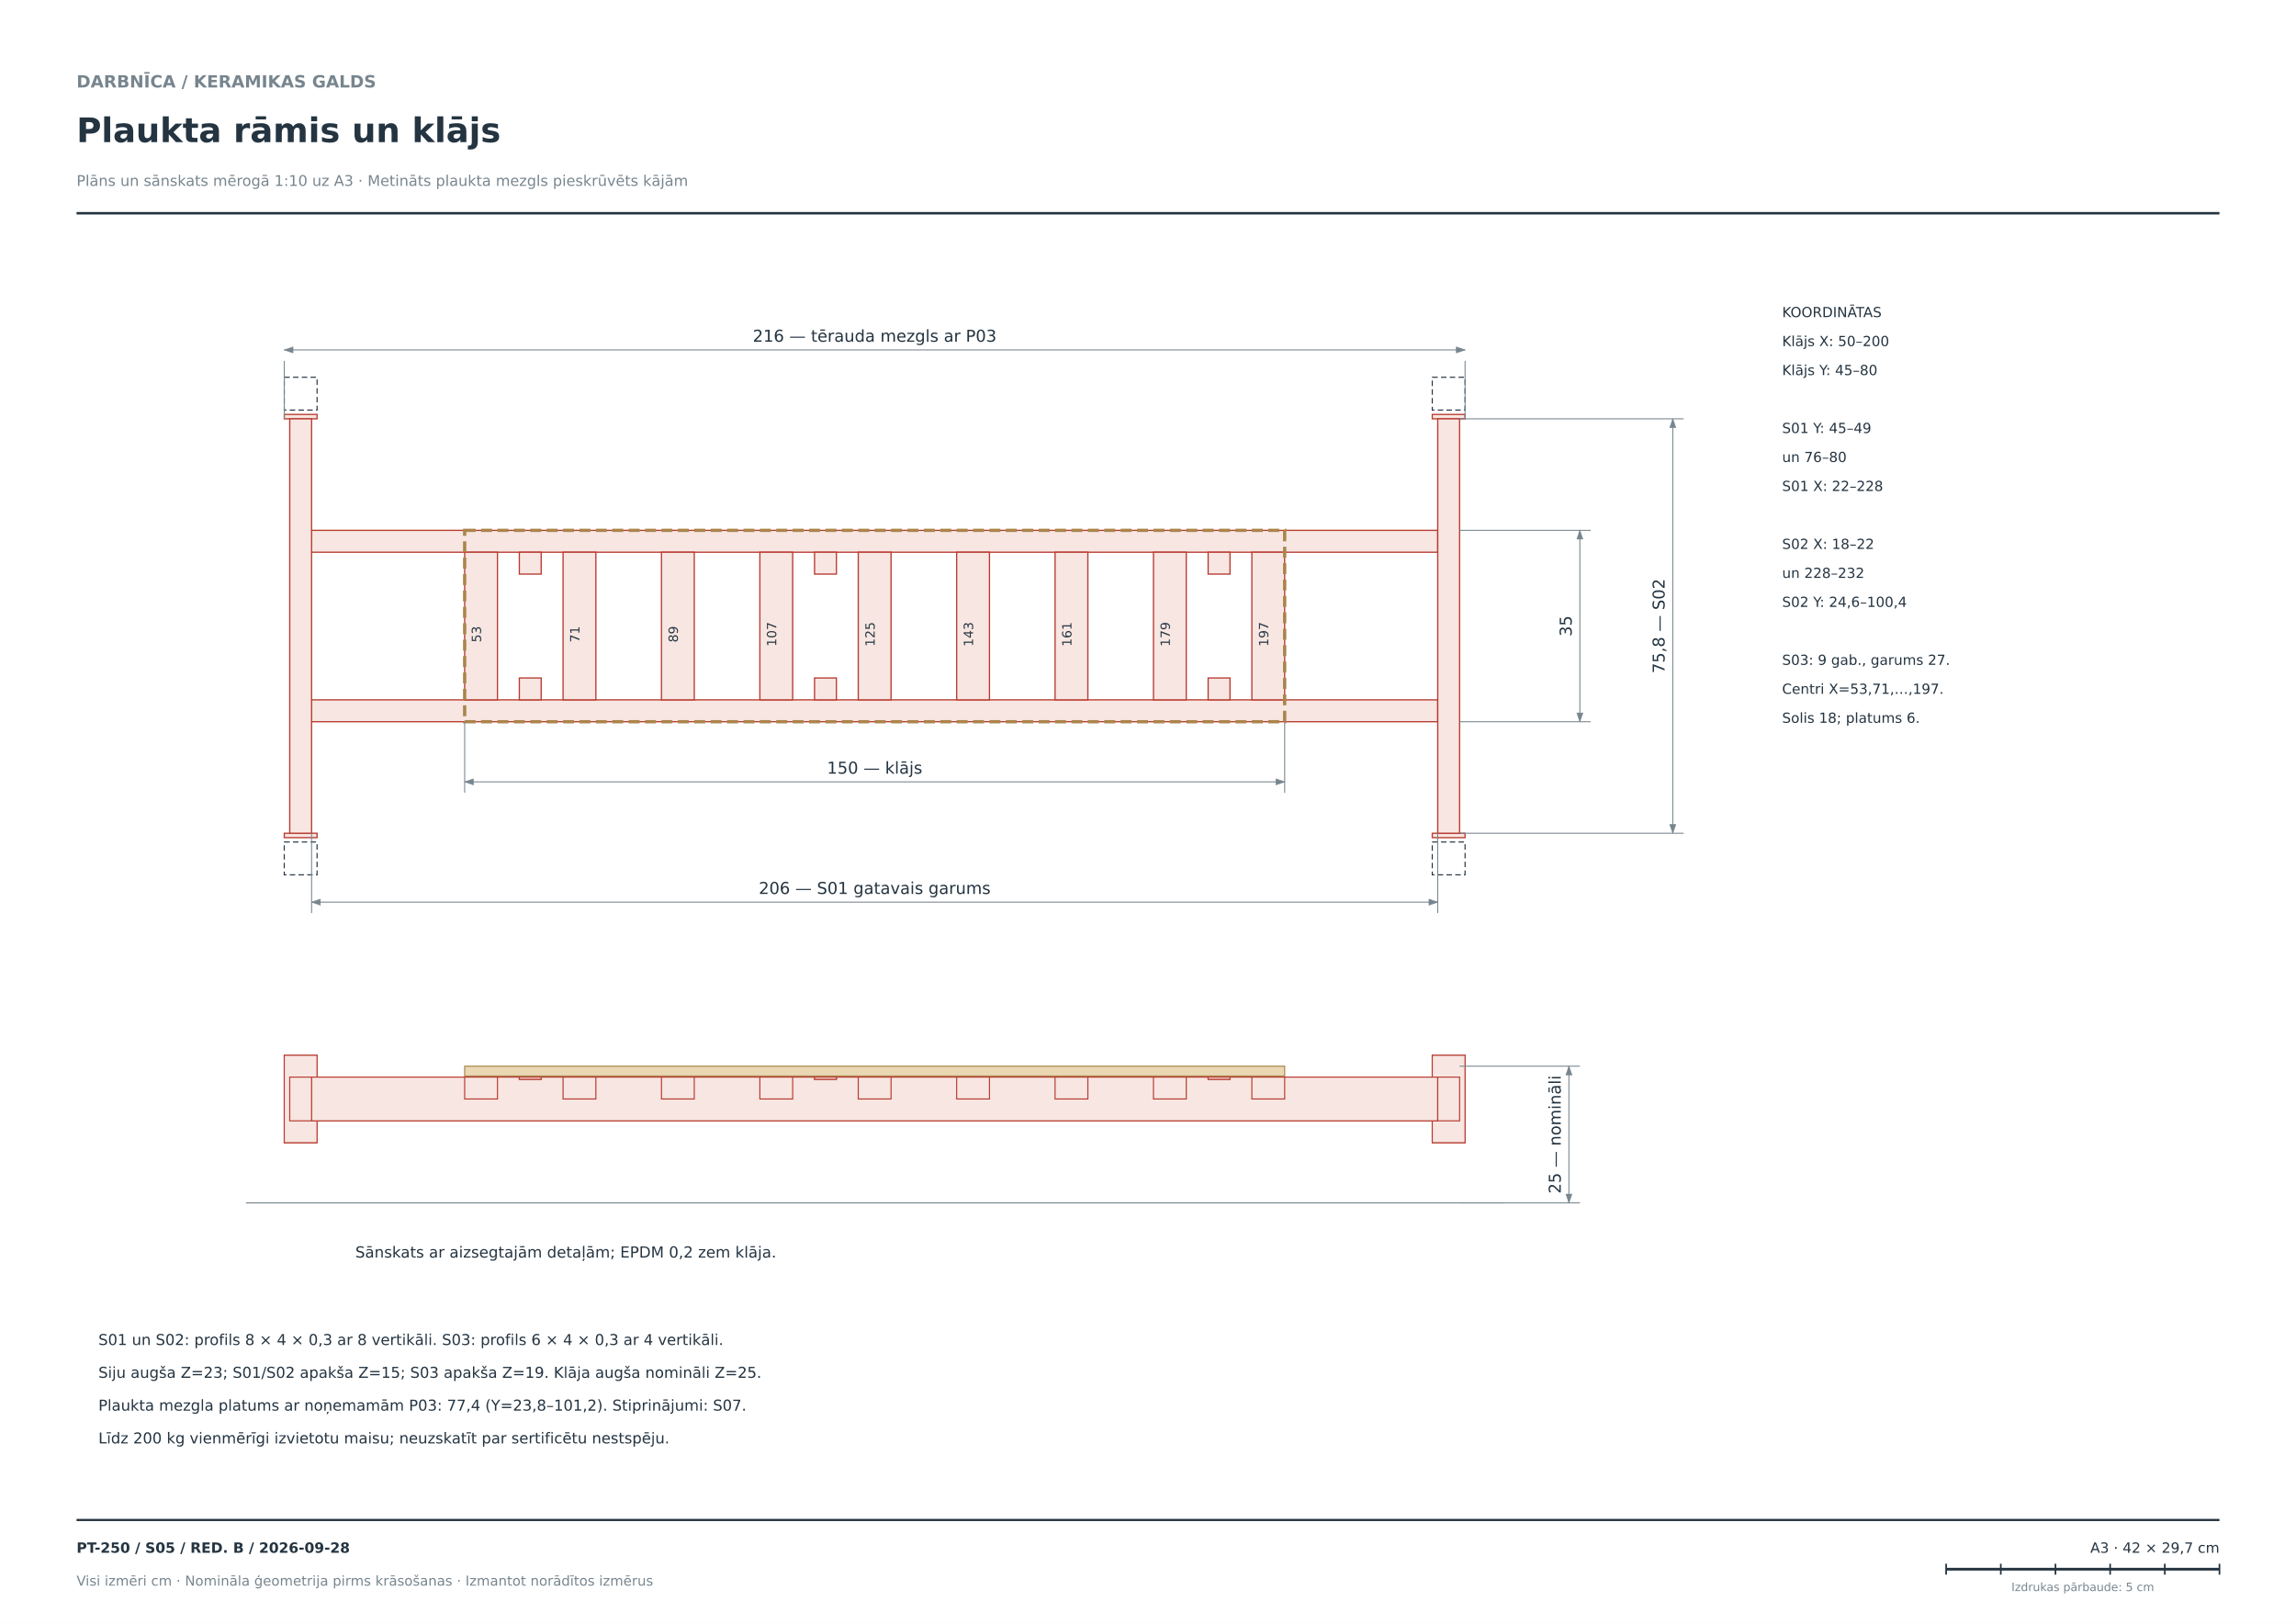
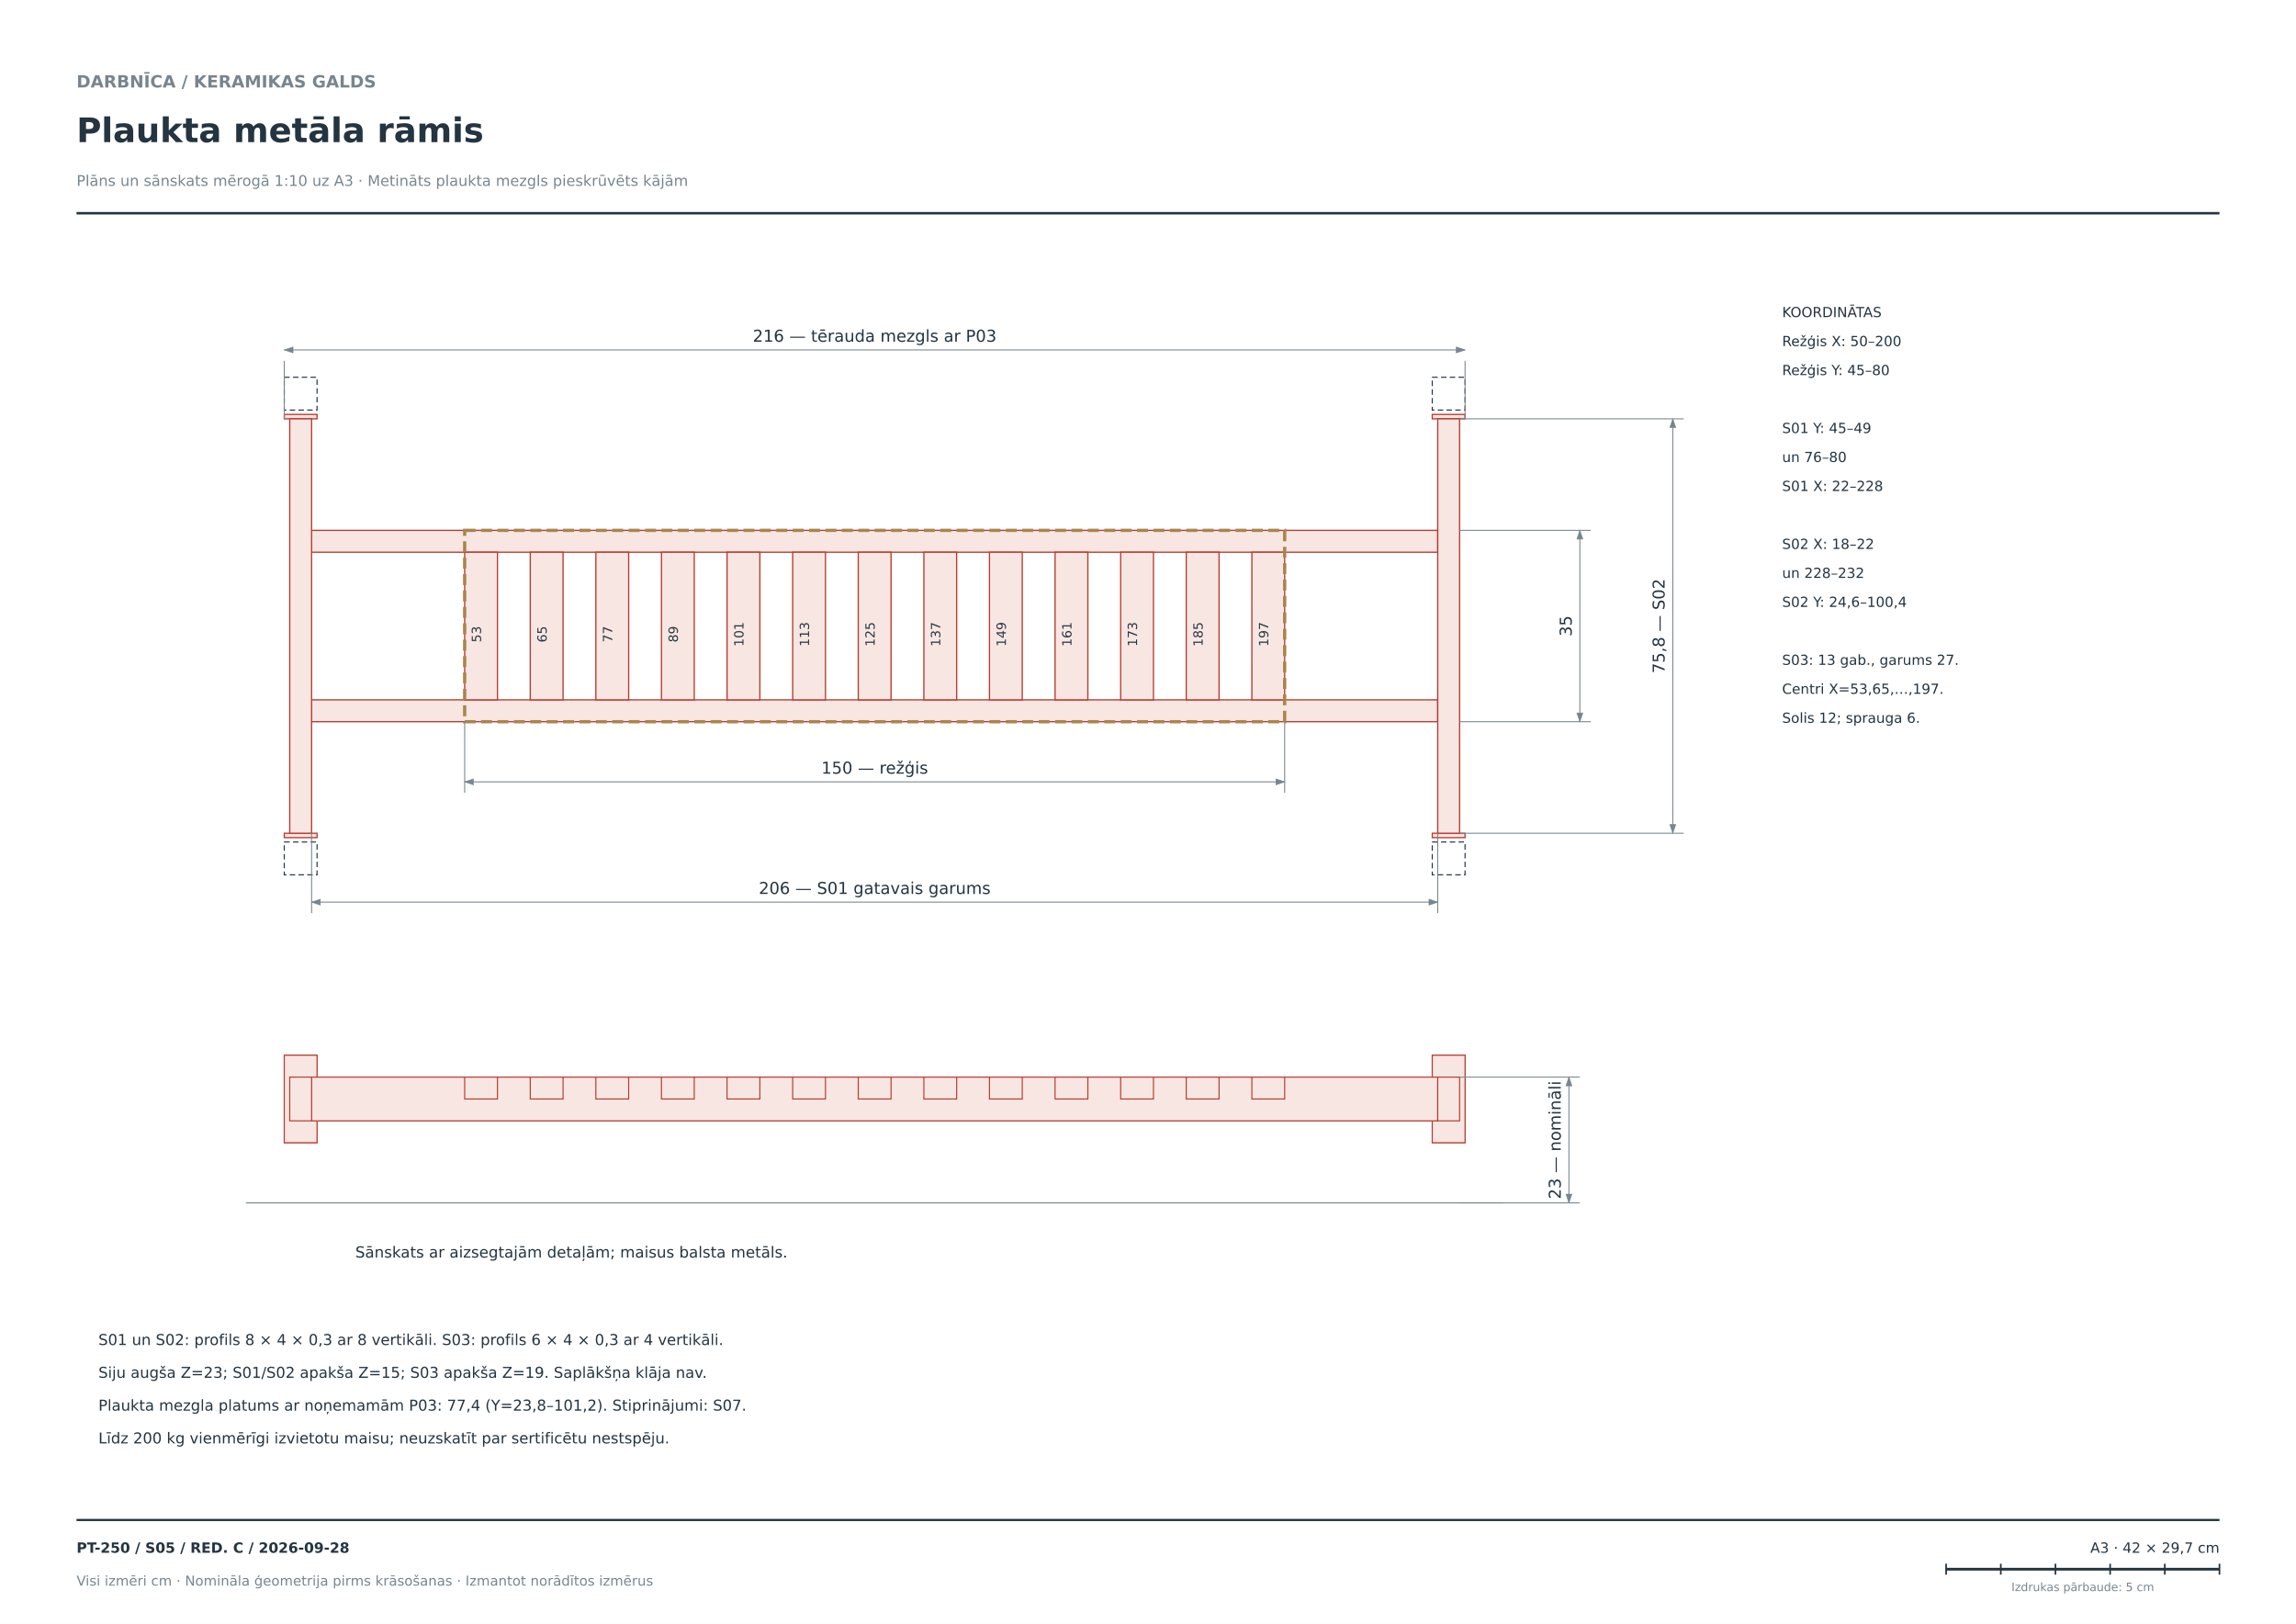
<svg xmlns="http://www.w3.org/2000/svg" width="42cm" height="29.7cm" viewBox="0 0 420 297">
  <rect width="420" height="297" fill="white" />
  <text x="14" y="16" font-family="DejaVu Sans" font-size="3.1" fill="#77858e" text-anchor="start" font-weight="bold">DARBNĪCA / KERAMIKAS GALDS</text>
-   <text x="14" y="26" font-family="DejaVu Sans" font-size="6.2" fill="#243441" text-anchor="start" font-weight="bold">Plaukta rāmis un klājs</text>
+   <text x="14" y="26" font-family="DejaVu Sans" font-size="6.2" fill="#243441" text-anchor="start" font-weight="bold">Plaukta metāla rāmis</text>
  <text x="14" y="34" font-family="DejaVu Sans" font-size="2.7" fill="#77858e" text-anchor="start">Plāns un sānskats mērogā 1:10 uz A3 · Metināts plaukta mezgls pieskrūvēts kājām</text>
  <line x1="14" y1="39" x2="406" y2="39" stroke="#243441" stroke-width="0.45" />
  <line x1="14" y1="278" x2="406" y2="278" stroke="#243441" stroke-width="0.4" />
-   <text x="14" y="284" font-family="DejaVu Sans" font-size="2.6" fill="#243441" text-anchor="start" font-weight="bold">PT-250  /  S05  /  RED. B  /  2026-09-28</text>
+   <text x="14" y="284" font-family="DejaVu Sans" font-size="2.6" fill="#243441" text-anchor="start" font-weight="bold">PT-250  /  S05  /  RED. C  /  2026-09-28</text>
  <text x="14" y="290" font-family="DejaVu Sans" font-size="2.5" fill="#77858e" text-anchor="start">Visi izmēri cm · Nomināla ģeometrija pirms krāsošanas · Izmantot norādītos izmērus</text>
  <text x="406" y="284" font-family="DejaVu Sans" font-size="2.6" fill="#243441" text-anchor="end">A3 · 42 × 29,7 cm</text>
  <line x1="356" y1="287" x2="406" y2="287" stroke="#243441" stroke-width="0.5" />
  <line x1="356" y1="286" x2="356" y2="288" stroke="#243441" stroke-width="0.3" />
  <line x1="366" y1="286" x2="366" y2="288" stroke="#243441" stroke-width="0.3" />
  <line x1="376" y1="286" x2="376" y2="288" stroke="#243441" stroke-width="0.3" />
  <line x1="386" y1="286" x2="386" y2="288" stroke="#243441" stroke-width="0.3" />
  <line x1="396" y1="286" x2="396" y2="288" stroke="#243441" stroke-width="0.3" />
  <line x1="406" y1="286" x2="406" y2="288" stroke="#243441" stroke-width="0.3" />
  <text x="381" y="291" font-family="DejaVu Sans" font-size="2.1" fill="#77858e" text-anchor="middle">Izdrukas pārbaude: 5 cm</text>
  <rect x="52" y="75.8" width="6" height="0.8" fill="#f7e6e1" stroke="#b83b31" stroke-width="0.23" rx="0" />
  <rect x="262" y="75.8" width="6" height="0.8" fill="#f7e6e1" stroke="#b83b31" stroke-width="0.23" rx="0" />
  <rect x="52" y="152.4" width="6" height="0.8" fill="#f7e6e1" stroke="#b83b31" stroke-width="0.23" rx="0" />
  <rect x="262" y="152.4" width="6" height="0.8" fill="#f7e6e1" stroke="#b83b31" stroke-width="0.23" rx="0" />
  <rect x="57" y="97" width="206" height="4" fill="#f7e6e1" stroke="#b83b31" stroke-width="0.23" rx="0" />
  <rect x="57" y="128" width="206" height="4" fill="#f7e6e1" stroke="#b83b31" stroke-width="0.23" rx="0" />
  <rect x="53" y="76.6" width="4" height="75.8" fill="#f7e6e1" stroke="#b83b31" stroke-width="0.23" rx="0" />
  <rect x="263" y="76.6" width="4" height="75.8" fill="#f7e6e1" stroke="#b83b31" stroke-width="0.23" rx="0" />
  <rect x="85" y="101" width="6" height="27" fill="#f7e6e1" stroke="#b83b31" stroke-width="0.23" rx="0" />
-   <rect x="103" y="101" width="6" height="27" fill="#f7e6e1" stroke="#b83b31" stroke-width="0.23" rx="0" />
+   <rect x="97" y="101" width="6" height="27" fill="#f7e6e1" stroke="#b83b31" stroke-width="0.23" rx="0" />
+   <rect x="109" y="101" width="6" height="27" fill="#f7e6e1" stroke="#b83b31" stroke-width="0.23" rx="0" />
  <rect x="121" y="101" width="6" height="27" fill="#f7e6e1" stroke="#b83b31" stroke-width="0.23" rx="0" />
-   <rect x="139" y="101" width="6" height="27" fill="#f7e6e1" stroke="#b83b31" stroke-width="0.23" rx="0" />
+   <rect x="133" y="101" width="6" height="27" fill="#f7e6e1" stroke="#b83b31" stroke-width="0.23" rx="0" />
+   <rect x="145" y="101" width="6" height="27" fill="#f7e6e1" stroke="#b83b31" stroke-width="0.23" rx="0" />
  <rect x="157" y="101" width="6" height="27" fill="#f7e6e1" stroke="#b83b31" stroke-width="0.23" rx="0" />
-   <rect x="175" y="101" width="6" height="27" fill="#f7e6e1" stroke="#b83b31" stroke-width="0.23" rx="0" />
+   <rect x="169" y="101" width="6" height="27" fill="#f7e6e1" stroke="#b83b31" stroke-width="0.23" rx="0" />
+   <rect x="181" y="101" width="6" height="27" fill="#f7e6e1" stroke="#b83b31" stroke-width="0.23" rx="0" />
  <rect x="193" y="101" width="6" height="27" fill="#f7e6e1" stroke="#b83b31" stroke-width="0.23" rx="0" />
-   <rect x="211" y="101" width="6" height="27" fill="#f7e6e1" stroke="#b83b31" stroke-width="0.23" rx="0" />
+   <rect x="205" y="101" width="6" height="27" fill="#f7e6e1" stroke="#b83b31" stroke-width="0.23" rx="0" />
+   <rect x="217" y="101" width="6" height="27" fill="#f7e6e1" stroke="#b83b31" stroke-width="0.23" rx="0" />
  <rect x="229" y="101" width="6" height="27" fill="#f7e6e1" stroke="#b83b31" stroke-width="0.23" rx="0" />
-   <rect x="95" y="101" width="4" height="4" fill="#f7e6e1" stroke="#b83b31" stroke-width="0.23" rx="0" />
-   <rect x="149" y="101" width="4" height="4" fill="#f7e6e1" stroke="#b83b31" stroke-width="0.23" rx="0" />
-   <rect x="221" y="101" width="4" height="4" fill="#f7e6e1" stroke="#b83b31" stroke-width="0.23" rx="0" />
-   <rect x="95" y="124" width="4" height="4" fill="#f7e6e1" stroke="#b83b31" stroke-width="0.23" rx="0" />
-   <rect x="149" y="124" width="4" height="4" fill="#f7e6e1" stroke="#b83b31" stroke-width="0.23" rx="0" />
-   <rect x="221" y="124" width="4" height="4" fill="#f7e6e1" stroke="#b83b31" stroke-width="0.23" rx="0" />
  <rect x="52" y="69" width="6" height="6" fill="none" stroke="#243441" stroke-width="0.2" rx="0" stroke-dasharray="1 .6" />
  <rect x="262" y="69" width="6" height="6" fill="none" stroke="#243441" stroke-width="0.2" rx="0" stroke-dasharray="1 .6" />
  <rect x="52" y="154" width="6" height="6" fill="none" stroke="#243441" stroke-width="0.2" rx="0" stroke-dasharray="1 .6" />
  <rect x="262" y="154" width="6" height="6" fill="none" stroke="#243441" stroke-width="0.2" rx="0" stroke-dasharray="1 .6" />
  <rect x="85" y="97" width="150" height="35" fill="none" stroke="#aa854c" stroke-width="0.6" rx="0" stroke-dasharray="2 1" />
  <text x="88" y="116" font-family="DejaVu Sans" font-size="2.35" fill="#243441" text-anchor="middle" transform="rotate(-90 88 116)">53</text>
-   <text x="106" y="116" font-family="DejaVu Sans" font-size="2.35" fill="#243441" text-anchor="middle" transform="rotate(-90 106 116)">71</text>
+   <text x="100" y="116" font-family="DejaVu Sans" font-size="2.35" fill="#243441" text-anchor="middle" transform="rotate(-90 100 116)">65</text>
+   <text x="112" y="116" font-family="DejaVu Sans" font-size="2.35" fill="#243441" text-anchor="middle" transform="rotate(-90 112 116)">77</text>
  <text x="124" y="116" font-family="DejaVu Sans" font-size="2.35" fill="#243441" text-anchor="middle" transform="rotate(-90 124 116)">89</text>
-   <text x="142" y="116" font-family="DejaVu Sans" font-size="2.35" fill="#243441" text-anchor="middle" transform="rotate(-90 142 116)">107</text>
+   <text x="136" y="116" font-family="DejaVu Sans" font-size="2.35" fill="#243441" text-anchor="middle" transform="rotate(-90 136 116)">101</text>
+   <text x="148" y="116" font-family="DejaVu Sans" font-size="2.35" fill="#243441" text-anchor="middle" transform="rotate(-90 148 116)">113</text>
  <text x="160" y="116" font-family="DejaVu Sans" font-size="2.35" fill="#243441" text-anchor="middle" transform="rotate(-90 160 116)">125</text>
-   <text x="178" y="116" font-family="DejaVu Sans" font-size="2.35" fill="#243441" text-anchor="middle" transform="rotate(-90 178 116)">143</text>
+   <text x="172" y="116" font-family="DejaVu Sans" font-size="2.35" fill="#243441" text-anchor="middle" transform="rotate(-90 172 116)">137</text>
+   <text x="184" y="116" font-family="DejaVu Sans" font-size="2.35" fill="#243441" text-anchor="middle" transform="rotate(-90 184 116)">149</text>
  <text x="196" y="116" font-family="DejaVu Sans" font-size="2.35" fill="#243441" text-anchor="middle" transform="rotate(-90 196 116)">161</text>
-   <text x="214" y="116" font-family="DejaVu Sans" font-size="2.35" fill="#243441" text-anchor="middle" transform="rotate(-90 214 116)">179</text>
+   <text x="208" y="116" font-family="DejaVu Sans" font-size="2.35" fill="#243441" text-anchor="middle" transform="rotate(-90 208 116)">173</text>
+   <text x="220" y="116" font-family="DejaVu Sans" font-size="2.35" fill="#243441" text-anchor="middle" transform="rotate(-90 220 116)">185</text>
  <text x="232" y="116" font-family="DejaVu Sans" font-size="2.35" fill="#243441" text-anchor="middle" transform="rotate(-90 232 116)">197</text>
  <line x1="52" y1="76.6" x2="52" y2="66" stroke="#77858e" stroke-width="0.18" />
  <line x1="268" y1="76.6" x2="268" y2="66" stroke="#77858e" stroke-width="0.18" />
  <line x1="52" y1="64" x2="268" y2="64" stroke="#77858e" stroke-width="0.18" />
  <polygon points="52,64 53.6,63.45 53.6,64.55" fill="#77858e" stroke="#77858e" stroke-width="0.1" />
  <polygon points="268,64 266.4,63.45 266.4,64.55" fill="#77858e" stroke="#77858e" stroke-width="0.1" />
  <text x="160" y="62.5" font-family="DejaVu Sans" font-size="3" fill="#243441" text-anchor="middle">216 — tērauda mezgls ar P03</text>
  <line x1="85" y1="132" x2="85" y2="145" stroke="#77858e" stroke-width="0.18" />
  <line x1="235" y1="132" x2="235" y2="145" stroke="#77858e" stroke-width="0.18" />
  <line x1="85" y1="143" x2="235" y2="143" stroke="#77858e" stroke-width="0.18" />
  <polygon points="85,143 86.6,142.45 86.6,143.55" fill="#77858e" stroke="#77858e" stroke-width="0.1" />
  <polygon points="235,143 233.4,142.45 233.4,143.55" fill="#77858e" stroke="#77858e" stroke-width="0.1" />
-   <text x="160" y="141.5" font-family="DejaVu Sans" font-size="3" fill="#243441" text-anchor="middle">150 — klājs</text>
+   <text x="160" y="141.5" font-family="DejaVu Sans" font-size="3" fill="#243441" text-anchor="middle">150 — režģis</text>
  <line x1="57" y1="152.4" x2="57" y2="167" stroke="#77858e" stroke-width="0.18" />
  <line x1="263" y1="152.4" x2="263" y2="167" stroke="#77858e" stroke-width="0.18" />
  <line x1="57" y1="165" x2="263" y2="165" stroke="#77858e" stroke-width="0.18" />
  <polygon points="57,165 58.6,164.45 58.6,165.55" fill="#77858e" stroke="#77858e" stroke-width="0.1" />
  <polygon points="263,165 261.4,164.45 261.4,165.55" fill="#77858e" stroke="#77858e" stroke-width="0.1" />
  <text x="160" y="163.5" font-family="DejaVu Sans" font-size="3" fill="#243441" text-anchor="middle">206 — S01 gatavais garums</text>
  <line x1="267" y1="97" x2="291" y2="97" stroke="#77858e" stroke-width="0.18" />
  <line x1="267" y1="132" x2="291" y2="132" stroke="#77858e" stroke-width="0.18" />
  <line x1="289" y1="97" x2="289" y2="132" stroke="#77858e" stroke-width="0.18" />
  <polygon points="289,97 288.45,98.6 289.55,98.6" fill="#77858e" stroke="#77858e" stroke-width="0.1" />
  <polygon points="289,132 288.45,130.4 289.55,130.4" fill="#77858e" stroke="#77858e" stroke-width="0.1" />
  <text x="287.5" y="114.5" font-family="DejaVu Sans" font-size="3" fill="#243441" text-anchor="middle" transform="rotate(-90 287.5 114.5)">35</text>
  <line x1="267" y1="76.6" x2="308" y2="76.6" stroke="#77858e" stroke-width="0.18" />
  <line x1="267" y1="152.4" x2="308" y2="152.4" stroke="#77858e" stroke-width="0.18" />
  <line x1="306" y1="76.6" x2="306" y2="152.4" stroke="#77858e" stroke-width="0.18" />
  <polygon points="306,76.6 305.45,78.2 306.55,78.2" fill="#77858e" stroke="#77858e" stroke-width="0.1" />
  <polygon points="306,152.4 305.45,150.8 306.55,150.8" fill="#77858e" stroke="#77858e" stroke-width="0.1" />
  <text x="304.5" y="114.5" font-family="DejaVu Sans" font-size="3" fill="#243441" text-anchor="middle" transform="rotate(-90 304.5 114.5)">75,8 — S02</text>
  <text x="326" y="58" font-family="DejaVu Sans" font-size="2.55" fill="#243441" text-anchor="start">KOORDINĀTAS</text>
-   <text x="326" y="63.3" font-family="DejaVu Sans" font-size="2.55" fill="#243441" text-anchor="start">Klājs X: 50–200</text>
-   <text x="326" y="68.6" font-family="DejaVu Sans" font-size="2.55" fill="#243441" text-anchor="start">Klājs Y: 45–80</text>
+   <text x="326" y="63.3" font-family="DejaVu Sans" font-size="2.55" fill="#243441" text-anchor="start">Režģis X: 50–200</text>
+   <text x="326" y="68.6" font-family="DejaVu Sans" font-size="2.55" fill="#243441" text-anchor="start">Režģis Y: 45–80</text>
  <text x="326" y="73.9" font-family="DejaVu Sans" font-size="2.55" fill="#243441" text-anchor="start" />
  <text x="326" y="79.2" font-family="DejaVu Sans" font-size="2.55" fill="#243441" text-anchor="start">S01 Y: 45–49</text>
  <text x="326" y="84.5" font-family="DejaVu Sans" font-size="2.55" fill="#243441" text-anchor="start">un 76–80</text>
  <text x="326" y="89.8" font-family="DejaVu Sans" font-size="2.55" fill="#243441" text-anchor="start">S01 X: 22–228</text>
  <text x="326" y="95.1" font-family="DejaVu Sans" font-size="2.55" fill="#243441" text-anchor="start" />
  <text x="326" y="100.4" font-family="DejaVu Sans" font-size="2.55" fill="#243441" text-anchor="start">S02 X: 18–22</text>
  <text x="326" y="105.7" font-family="DejaVu Sans" font-size="2.55" fill="#243441" text-anchor="start">un 228–232</text>
  <text x="326" y="111" font-family="DejaVu Sans" font-size="2.55" fill="#243441" text-anchor="start">S02 Y: 24,6–100,4</text>
  <text x="326" y="116.3" font-family="DejaVu Sans" font-size="2.55" fill="#243441" text-anchor="start" />
-   <text x="326" y="121.6" font-family="DejaVu Sans" font-size="2.55" fill="#243441" text-anchor="start">S03: 9 gab., garums 27.</text>
-   <text x="326" y="126.9" font-family="DejaVu Sans" font-size="2.55" fill="#243441" text-anchor="start">Centri X=53,71,…,197.</text>
-   <text x="326" y="132.2" font-family="DejaVu Sans" font-size="2.55" fill="#243441" text-anchor="start">Solis 18; platums 6.</text>
+   <text x="326" y="121.6" font-family="DejaVu Sans" font-size="2.55" fill="#243441" text-anchor="start">S03: 13 gab., garums 27.</text>
+   <text x="326" y="126.9" font-family="DejaVu Sans" font-size="2.55" fill="#243441" text-anchor="start">Centri X=53,65,…,197.</text>
+   <text x="326" y="132.2" font-family="DejaVu Sans" font-size="2.55" fill="#243441" text-anchor="start">Solis 12; sprauga 6.</text>
  <rect x="52" y="193" width="6" height="16" fill="#f7e6e1" stroke="#b83b31" stroke-width="0.2" rx="0" />
  <rect x="262" y="193" width="6" height="16" fill="#f7e6e1" stroke="#b83b31" stroke-width="0.2" rx="0" />
  <rect x="52" y="193" width="6" height="16" fill="#f7e6e1" stroke="#b83b31" stroke-width="0.2" rx="0" />
  <rect x="262" y="193" width="6" height="16" fill="#f7e6e1" stroke="#b83b31" stroke-width="0.2" rx="0" />
  <rect x="57" y="197" width="206" height="8" fill="#f7e6e1" stroke="#b83b31" stroke-width="0.2" rx="0" />
  <rect x="57" y="197" width="206" height="8" fill="#f7e6e1" stroke="#b83b31" stroke-width="0.2" rx="0" />
  <rect x="53" y="197" width="4" height="8" fill="#f7e6e1" stroke="#b83b31" stroke-width="0.2" rx="0" />
  <rect x="263" y="197" width="4" height="8" fill="#f7e6e1" stroke="#b83b31" stroke-width="0.2" rx="0" />
  <rect x="85" y="197" width="6" height="4" fill="#f7e6e1" stroke="#b83b31" stroke-width="0.2" rx="0" />
-   <rect x="103" y="197" width="6" height="4" fill="#f7e6e1" stroke="#b83b31" stroke-width="0.2" rx="0" />
+   <rect x="97" y="197" width="6" height="4" fill="#f7e6e1" stroke="#b83b31" stroke-width="0.2" rx="0" />
+   <rect x="109" y="197" width="6" height="4" fill="#f7e6e1" stroke="#b83b31" stroke-width="0.2" rx="0" />
  <rect x="121" y="197" width="6" height="4" fill="#f7e6e1" stroke="#b83b31" stroke-width="0.2" rx="0" />
-   <rect x="139" y="197" width="6" height="4" fill="#f7e6e1" stroke="#b83b31" stroke-width="0.2" rx="0" />
+   <rect x="133" y="197" width="6" height="4" fill="#f7e6e1" stroke="#b83b31" stroke-width="0.2" rx="0" />
+   <rect x="145" y="197" width="6" height="4" fill="#f7e6e1" stroke="#b83b31" stroke-width="0.2" rx="0" />
  <rect x="157" y="197" width="6" height="4" fill="#f7e6e1" stroke="#b83b31" stroke-width="0.2" rx="0" />
-   <rect x="175" y="197" width="6" height="4" fill="#f7e6e1" stroke="#b83b31" stroke-width="0.2" rx="0" />
+   <rect x="169" y="197" width="6" height="4" fill="#f7e6e1" stroke="#b83b31" stroke-width="0.2" rx="0" />
+   <rect x="181" y="197" width="6" height="4" fill="#f7e6e1" stroke="#b83b31" stroke-width="0.2" rx="0" />
  <rect x="193" y="197" width="6" height="4" fill="#f7e6e1" stroke="#b83b31" stroke-width="0.2" rx="0" />
-   <rect x="211" y="197" width="6" height="4" fill="#f7e6e1" stroke="#b83b31" stroke-width="0.2" rx="0" />
+   <rect x="205" y="197" width="6" height="4" fill="#f7e6e1" stroke="#b83b31" stroke-width="0.2" rx="0" />
+   <rect x="217" y="197" width="6" height="4" fill="#f7e6e1" stroke="#b83b31" stroke-width="0.2" rx="0" />
  <rect x="229" y="197" width="6" height="4" fill="#f7e6e1" stroke="#b83b31" stroke-width="0.2" rx="0" />
-   <rect x="95" y="197" width="4" height="0.4" fill="#f7e6e1" stroke="#b83b31" stroke-width="0.2" rx="0" />
-   <rect x="149" y="197" width="4" height="0.4" fill="#f7e6e1" stroke="#b83b31" stroke-width="0.2" rx="0" />
-   <rect x="221" y="197" width="4" height="0.4" fill="#f7e6e1" stroke="#b83b31" stroke-width="0.2" rx="0" />
-   <rect x="95" y="197" width="4" height="0.4" fill="#f7e6e1" stroke="#b83b31" stroke-width="0.2" rx="0" />
-   <rect x="149" y="197" width="4" height="0.4" fill="#f7e6e1" stroke="#b83b31" stroke-width="0.2" rx="0" />
-   <rect x="221" y="197" width="4" height="0.4" fill="#f7e6e1" stroke="#b83b31" stroke-width="0.2" rx="0" />
-   <rect x="85" y="195" width="150" height="1.8" fill="#ead7b3" stroke="#aa854c" stroke-width="0.2" rx="0" />
  <line x1="45" y1="220" x2="275" y2="220" stroke="#77858e" stroke-width="0.2" />
-   <line x1="267" y1="195" x2="289" y2="195" stroke="#77858e" stroke-width="0.18" />
+   <line x1="267" y1="197" x2="289" y2="197" stroke="#77858e" stroke-width="0.18" />
  <line x1="267" y1="220" x2="289" y2="220" stroke="#77858e" stroke-width="0.18" />
-   <line x1="287" y1="195" x2="287" y2="220" stroke="#77858e" stroke-width="0.18" />
-   <polygon points="287,195 286.45,196.6 287.55,196.6" fill="#77858e" stroke="#77858e" stroke-width="0.1" />
+   <line x1="287" y1="197" x2="287" y2="220" stroke="#77858e" stroke-width="0.18" />
+   <polygon points="287,197 286.45,198.6 287.55,198.6" fill="#77858e" stroke="#77858e" stroke-width="0.1" />
  <polygon points="287,220 286.45,218.4 287.55,218.4" fill="#77858e" stroke="#77858e" stroke-width="0.1" />
-   <text x="285.5" y="207.5" font-family="DejaVu Sans" font-size="3" fill="#243441" text-anchor="middle" transform="rotate(-90 285.5 207.5)">25 — nomināli</text>
-   <text x="65" y="230" font-family="DejaVu Sans" font-size="2.8" fill="#243441" text-anchor="start">Sānskats ar aizsegtajām detaļām; EPDM 0,2 zem klāja.</text>
+   <text x="285.5" y="208.5" font-family="DejaVu Sans" font-size="3" fill="#243441" text-anchor="middle" transform="rotate(-90 285.5 208.5)">23 — nomināli</text>
+   <text x="65" y="230" font-family="DejaVu Sans" font-size="2.8" fill="#243441" text-anchor="start">Sānskats ar aizsegtajām detaļām; maisus balsta metāls.</text>
  <text x="18" y="246" font-family="DejaVu Sans" font-size="2.75" fill="#243441" text-anchor="start">S01 un S02: profils 8 × 4 × 0,3 ar 8 vertikāli. S03: profils 6 × 4 × 0,3 ar 4 vertikāli.</text>
-   <text x="18" y="252" font-family="DejaVu Sans" font-size="2.75" fill="#243441" text-anchor="start">Siju augša Z=23; S01/S02 apakša Z=15; S03 apakša Z=19. Klāja augša nomināli Z=25.</text>
+   <text x="18" y="252" font-family="DejaVu Sans" font-size="2.75" fill="#243441" text-anchor="start">Siju augša Z=23; S01/S02 apakša Z=15; S03 apakša Z=19. Saplākšņa klāja nav.</text>
  <text x="18" y="258" font-family="DejaVu Sans" font-size="2.75" fill="#243441" text-anchor="start">Plaukta mezgla platums ar noņemamām P03: 77,4 (Y=23,8–101,2). Stiprinājumi: S07.</text>
  <text x="18" y="264" font-family="DejaVu Sans" font-size="2.75" fill="#243441" text-anchor="start">Līdz 200 kg vienmērīgi izvietotu maisu; neuzskatīt par sertificētu nestspēju.</text>
</svg>
